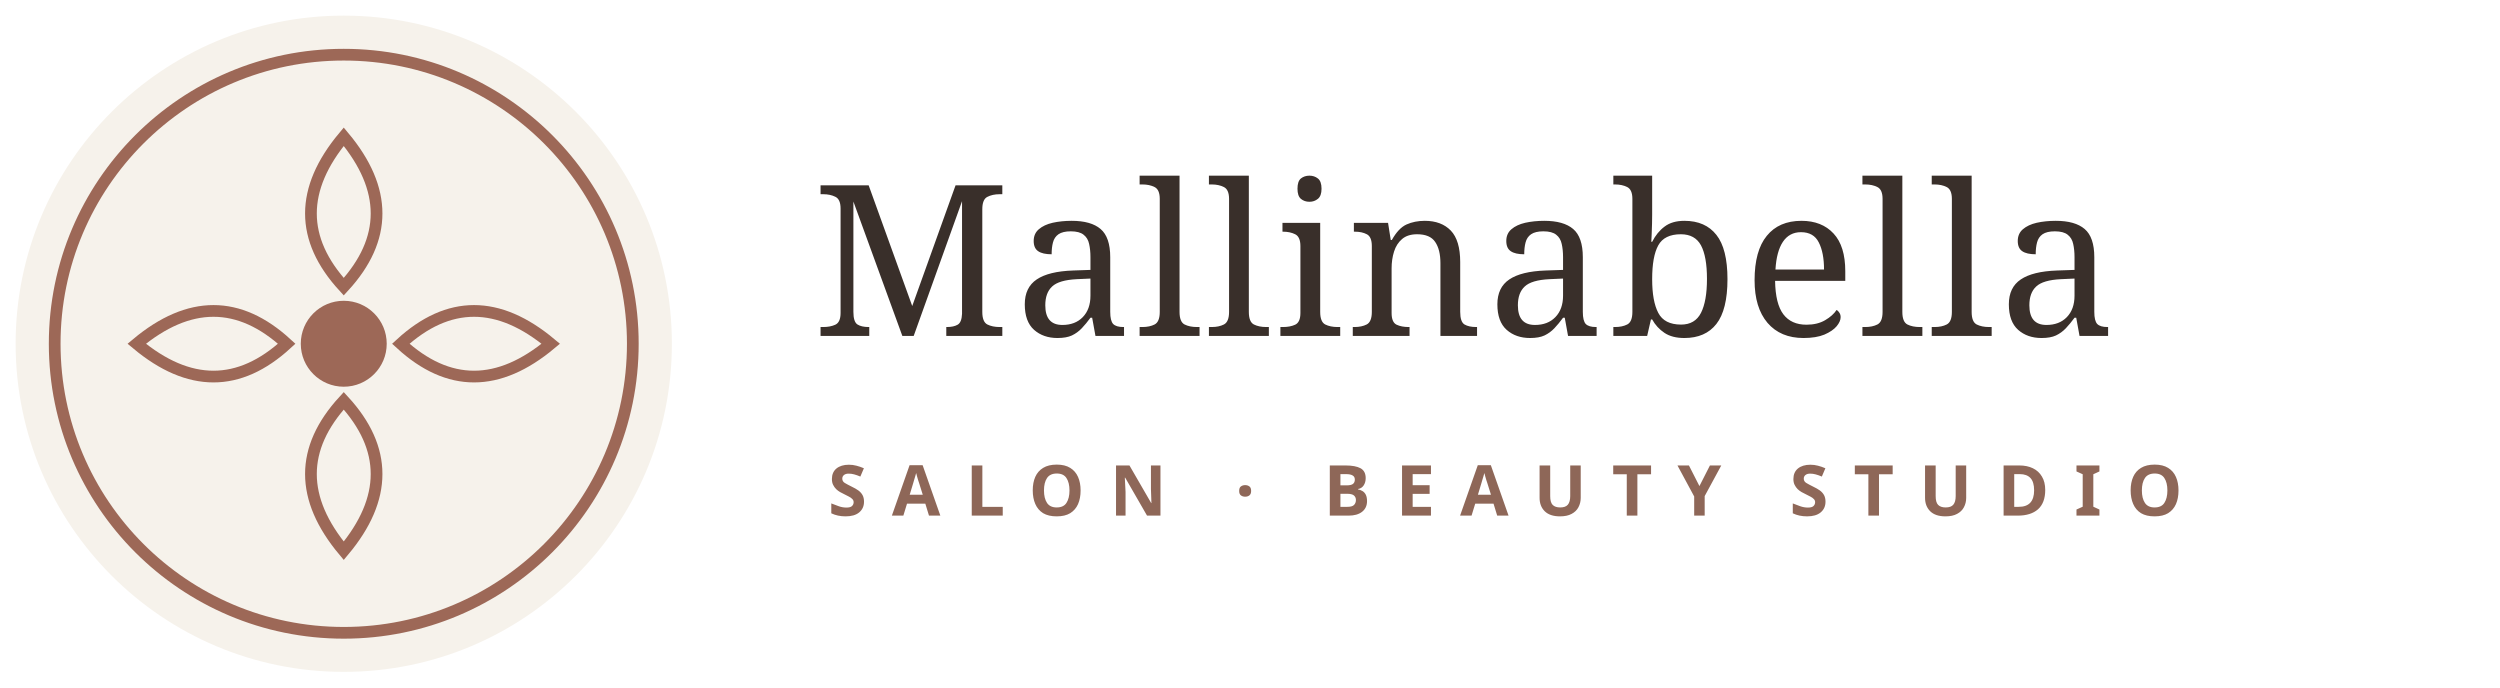
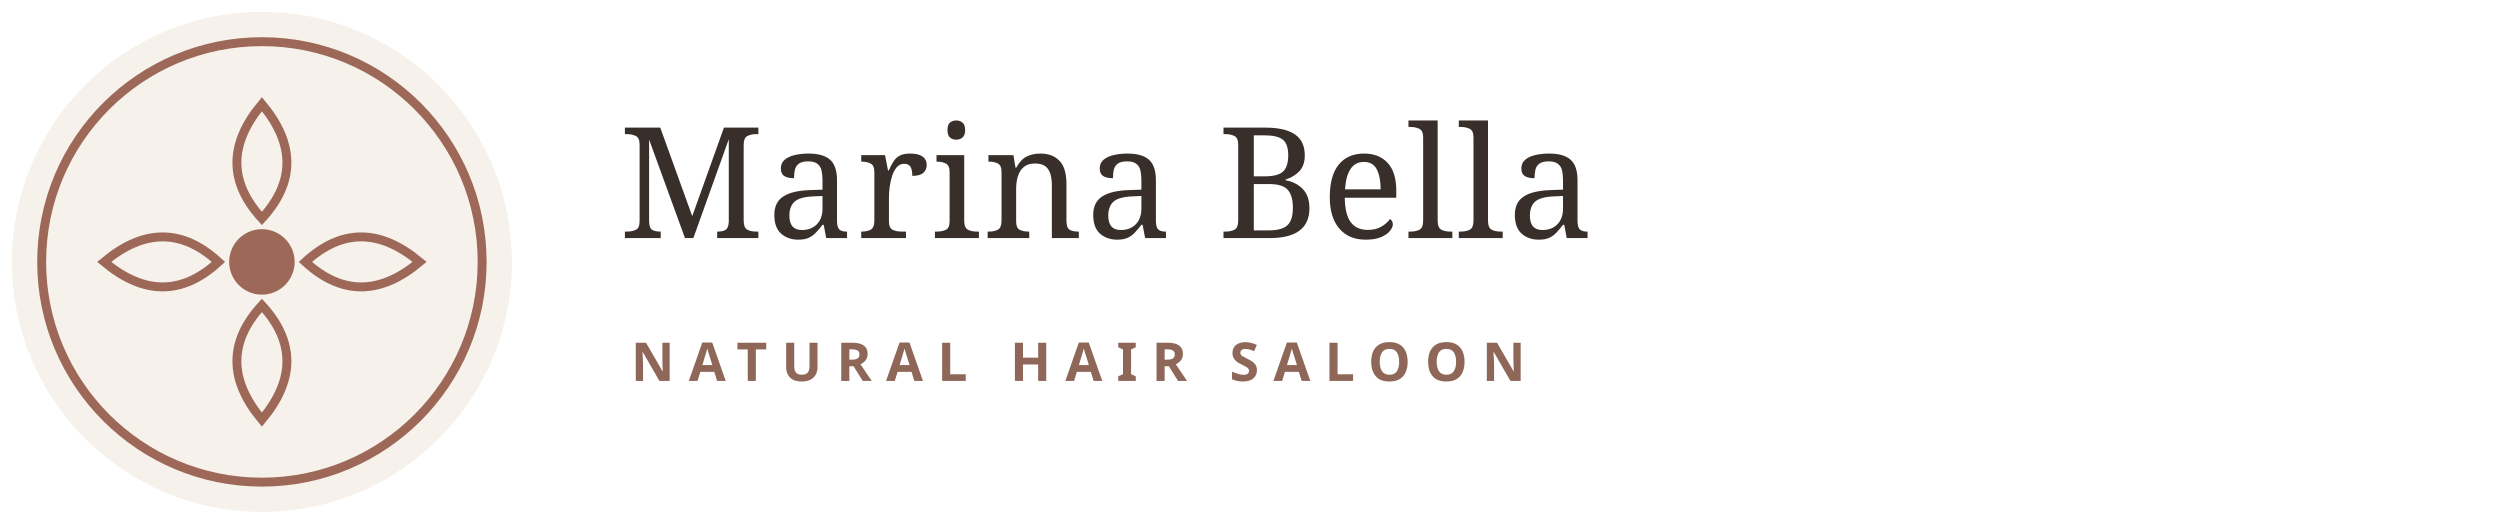
- <svg xmlns="http://www.w3.org/2000/svg" width="320" height="88" viewBox="0 0 320 88" fill="none">
+ <svg xmlns="http://www.w3.org/2000/svg" width="420" height="88" viewBox="0 0 420 88" fill="none">
  <rect x="2" y="2" width="84" height="84" rx="42" fill="#F6F2EB" />
  <circle cx="44" cy="44" r="37" stroke="#9D6857" stroke-width="1.5" />
  <path d="M44 17.5c-5.6 6.7-5.6 13.1 0 19.2 5.6-6.1 5.6-12.5 0-19.2Z" stroke="#9D6857" stroke-width="1.5" />
  <path d="M70.5 44c-6.7-5.6-13.1-5.6-19.2 0 6.1 5.6 12.5 5.6 19.2 0Z" stroke="#9D6857" stroke-width="1.5" />
  <path d="M44 70.5c5.6-6.7 5.6-13.1 0-19.2-5.6 6.1-5.6 12.5 0 19.2Z" stroke="#9D6857" stroke-width="1.5" />
  <path d="M17.5 44c6.7 5.6 13.1 5.6 19.2 0-6.1-5.6-12.5-5.6-19.2 0Z" stroke="#9D6857" stroke-width="1.5" />
  <circle cx="44" cy="44" r="5.5" fill="#9D6857" />
-   <text x="104" y="43" fill="#392F2A" font-family="'Playfair Display', Georgia, serif" font-size="27" letter-spacing=".5">Mallinabella</text>
-   <text x="106" y="66" fill="#8E6758" font-family="'DM Sans', sans-serif" font-size="9" font-weight="600" letter-spacing="3.2">SALON · BEAUTY STUDIO</text>
+   <text x="104" y="40" fill="#392F2A" font-family="'Playfair Display', Georgia, serif" font-size="26" letter-spacing=".4">Marina Bella</text>
+   <text x="106" y="64" fill="#8E6758" font-family="'DM Sans', sans-serif" font-size="9" font-weight="600" letter-spacing="2.4">NATURAL HAIR SALOON</text>
</svg>
